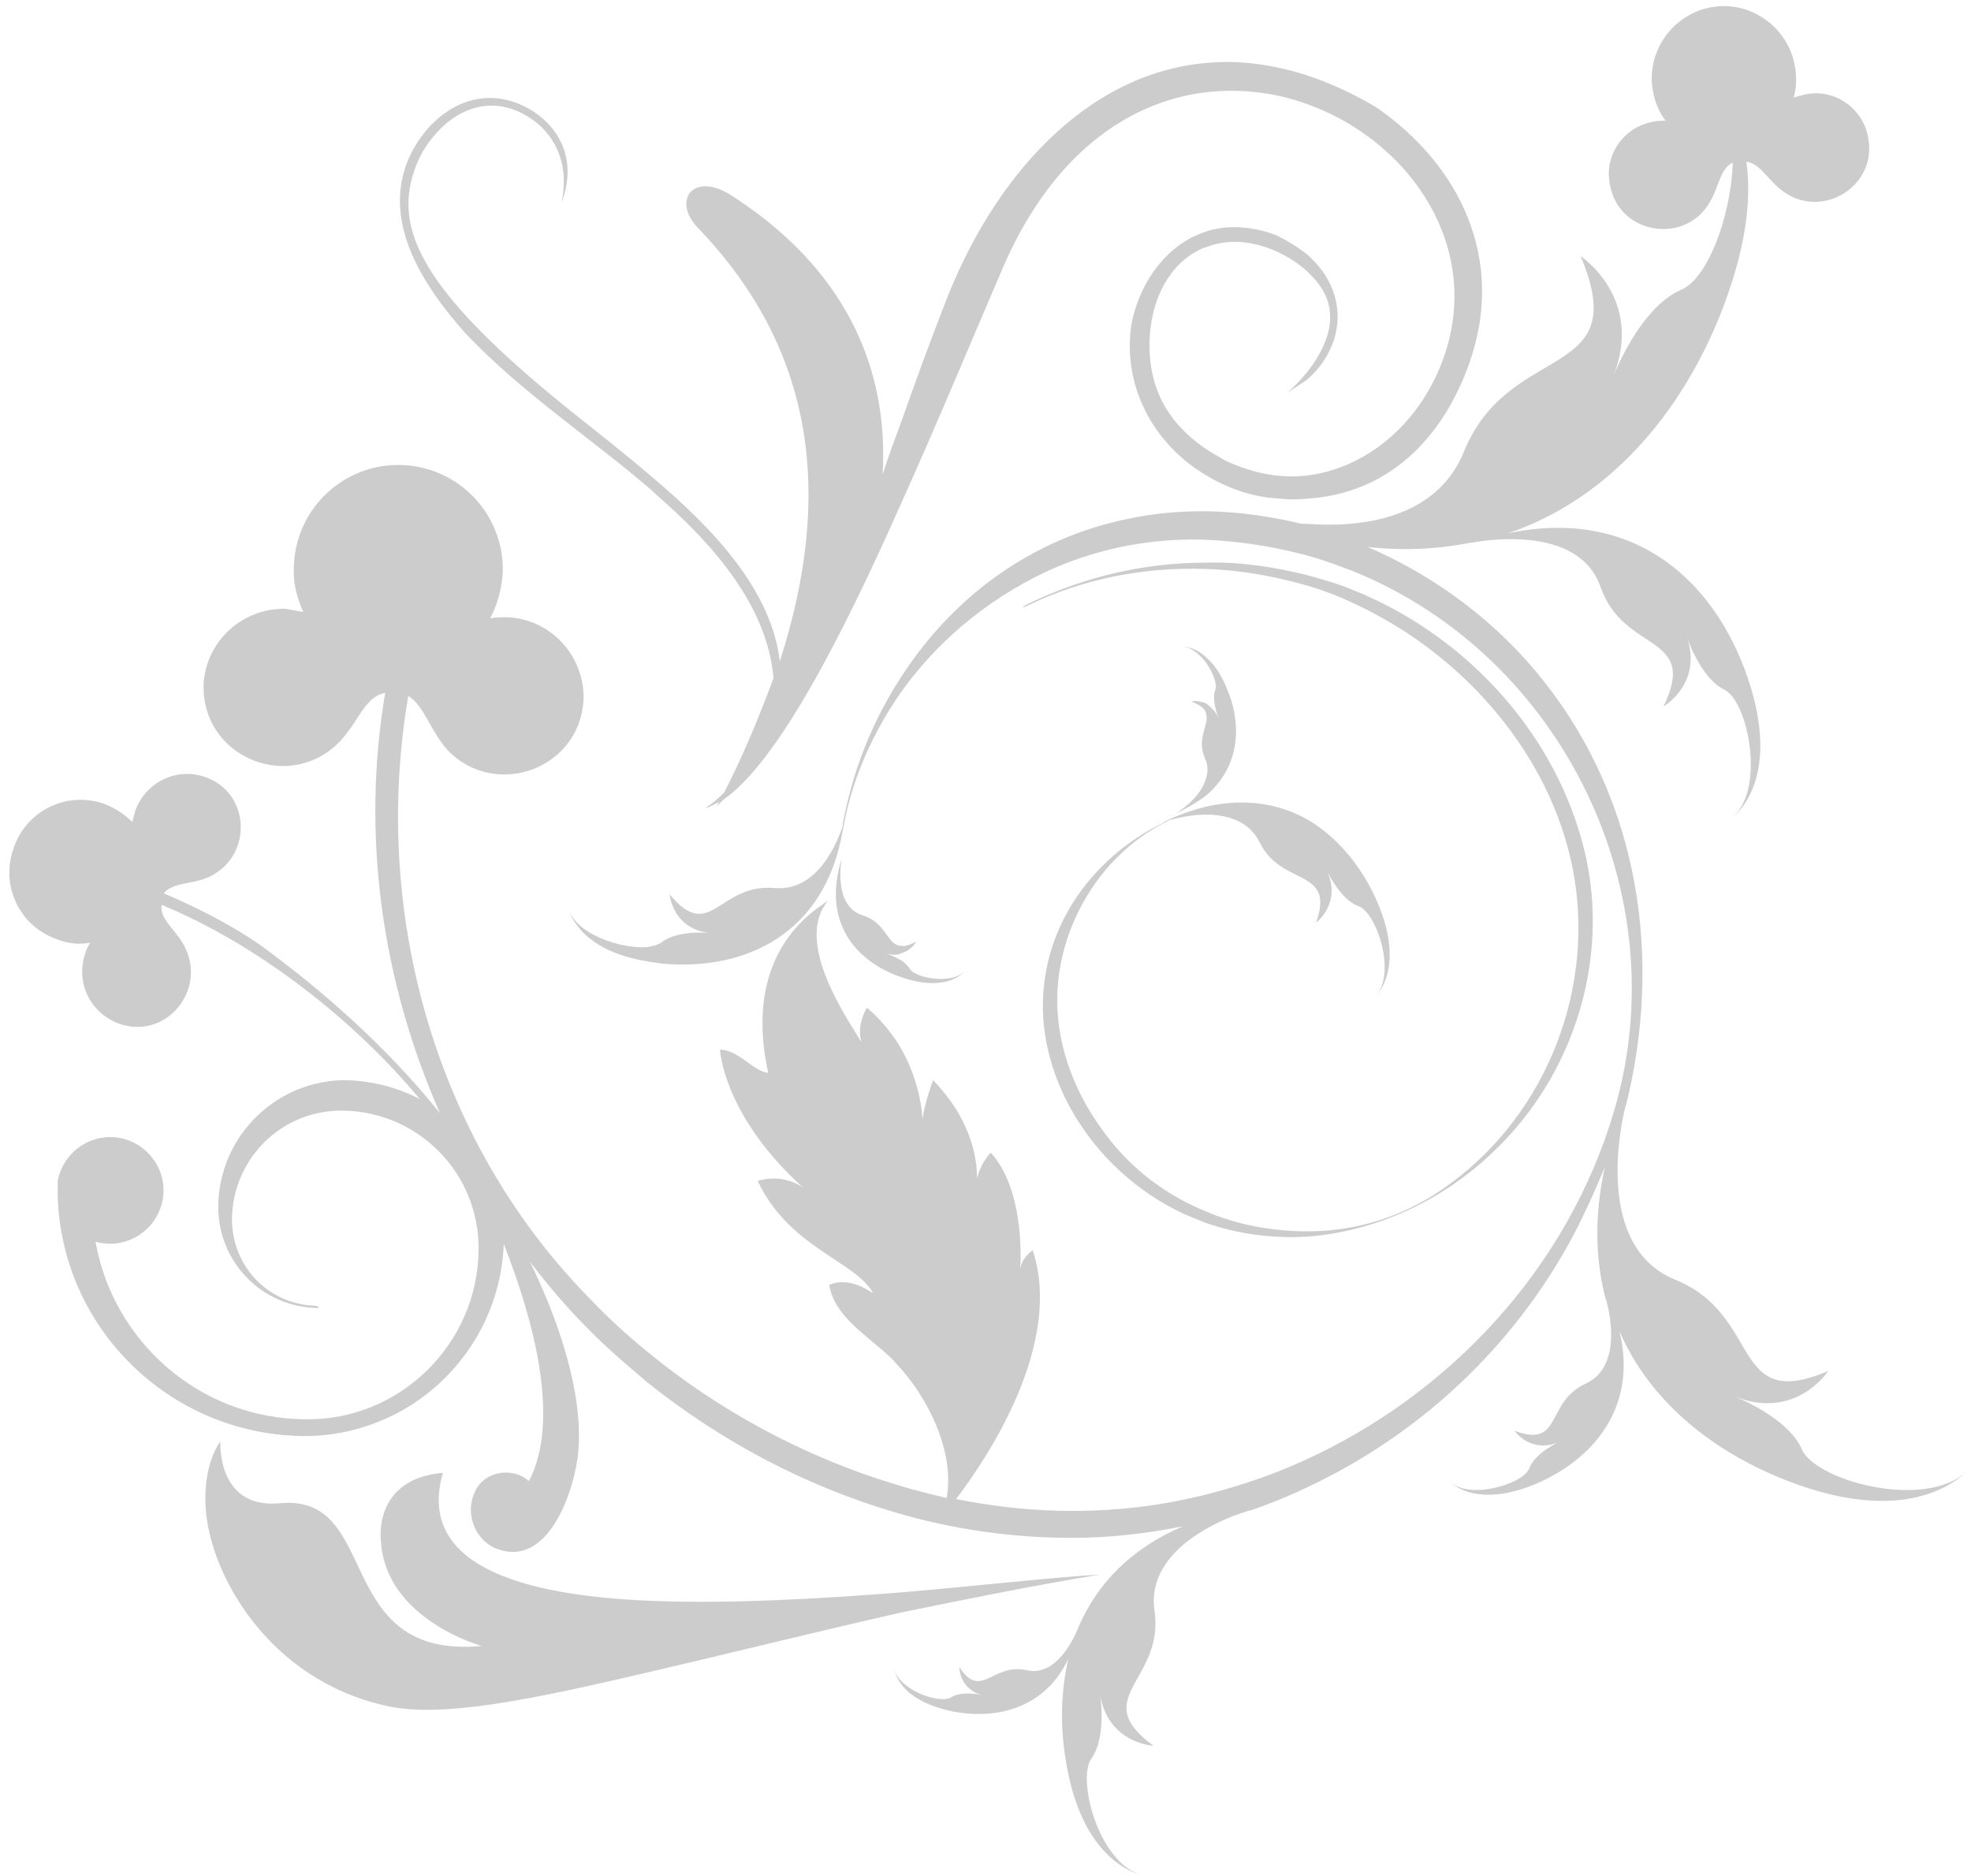
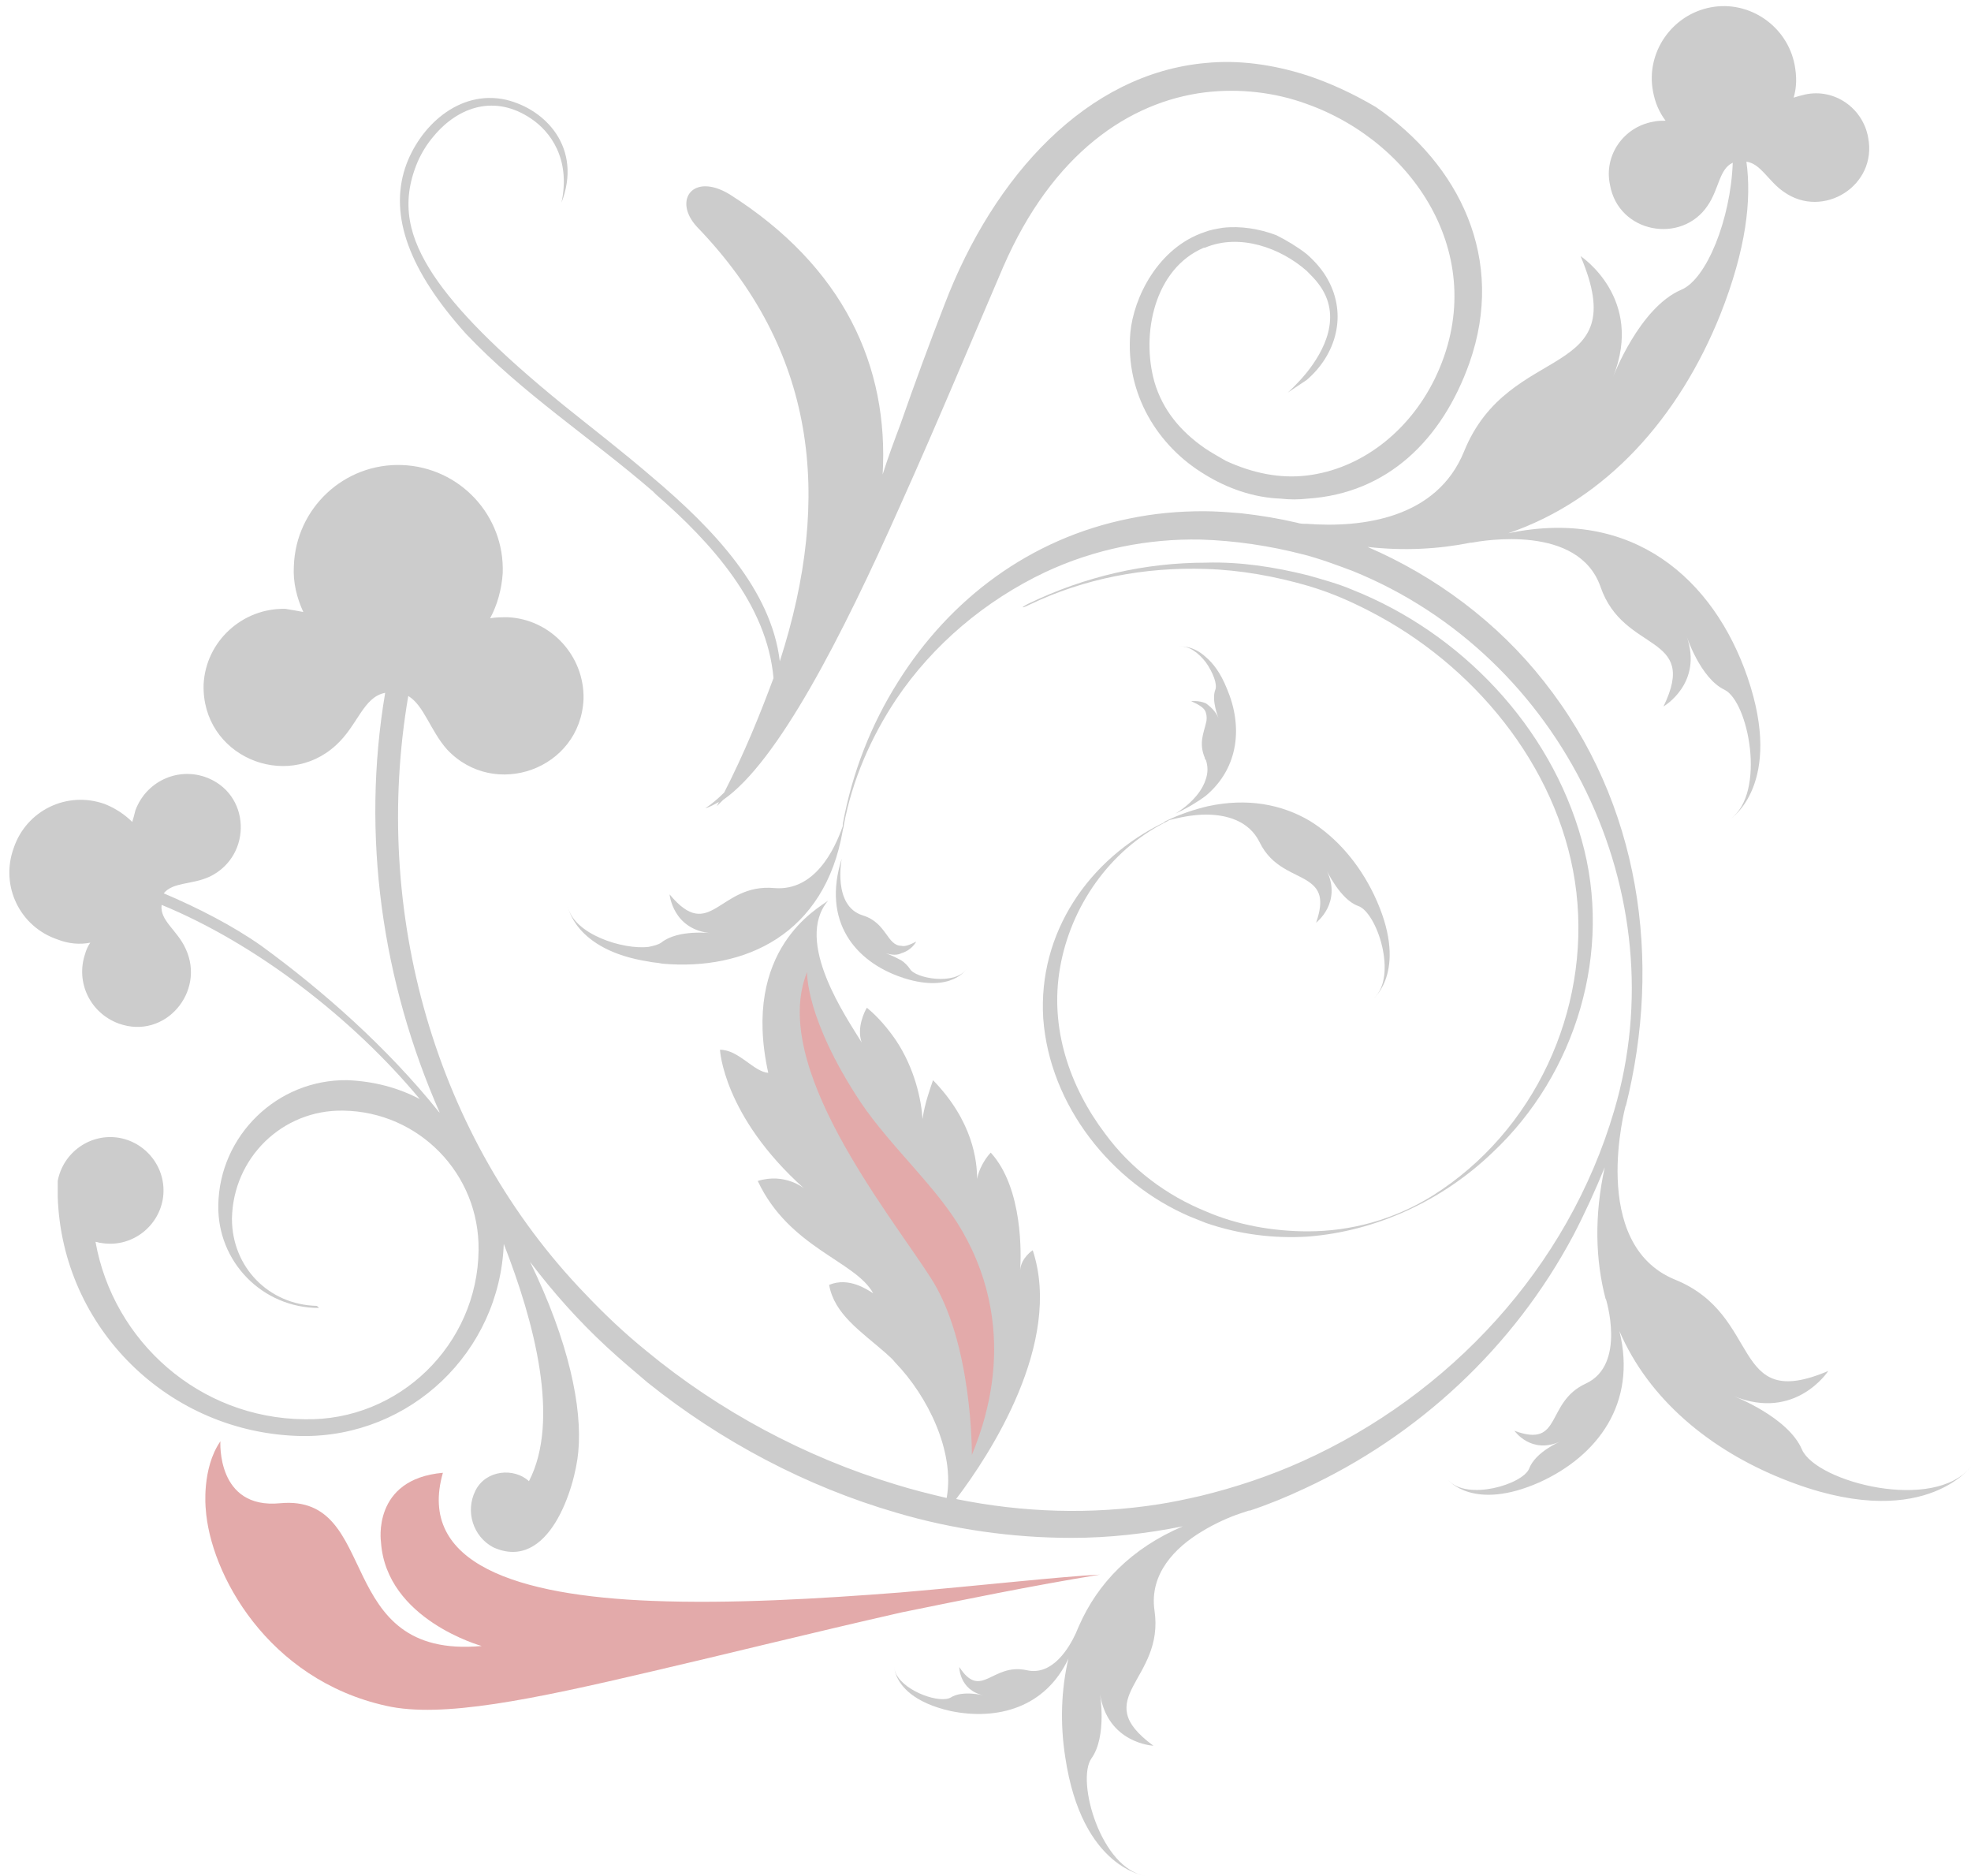
<svg xmlns="http://www.w3.org/2000/svg" viewBox="215.3 242.1 187.8 178.7" width="187.8" height="178.7">
  <g transform="matrix(1, 0, 0, 1, 0, 0)">
    <g>
-       <path class="st4" d="M320.1,392.1c-3.9,0.2-10.9,1-19,1.7c-7.7,0.6-16.2,1.1-23.7,0.8c-12.7-0.5-22.4-3.5-19.9-12.2     c-6.8,0.6-5.9,6.6-5.9,6.6c0.5,7.4,9.6,9.9,9.6,9.9c-14.3,1.3-9.5-14.5-19.2-13.6c-6.1,0.6-5.7-5.9-5.7-5.9     c-1.8,2.6-1.4,6.4-1.4,6.4c0.4,6.2,5.9,16.3,17.2,18.8c5.3,1.2,13.9-0.6,25.4-3.3c6.9-1.6,14.9-3.6,23.7-5.6     C307.1,394.5,313.4,393.2,320.1,392.1z" style="fill: rgb(204, 204, 204); opacity: 1;" />
+       <path class="st4" d="M320.1,392.1c-3.9,0.2-10.9,1-19,1.7c-7.7,0.6-16.2,1.1-23.7,0.8c-12.7-0.5-22.4-3.5-19.9-12.2     c-6.8,0.6-5.9,6.6-5.9,6.6c0.5,7.4,9.6,9.9,9.6,9.9c-14.3,1.3-9.5-14.5-19.2-13.6c-6.1,0.6-5.7-5.9-5.7-5.9     c-1.8,2.6-1.4,6.4-1.4,6.4c0.4,6.2,5.9,16.3,17.2,18.8c5.3,1.2,13.9-0.6,25.4-3.3c6.9-1.6,14.9-3.6,23.7-5.6     C307.1,394.5,313.4,393.2,320.1,392.1z" style="fill: #E3AAAA; opacity: 1;" />
      <path class="st4" d="M387,380.2c-1.3-3.1-6.5-5.1-6.5-5.1c5.9,2.4,9-2.4,9-2.4c-9.4,4-6.2-5.3-14.6-8.7     c-8.3-3.4-4.7-16.6-4.7-16.6c0,0,0,0,0,0.1c3.5-13.9,1.4-28.9-7.8-40.5c-4.4-5.6-10.3-10-16.8-12.8c3.5,0.4,6.8,0.2,9.8-0.4     c0,0,0,0,0,0s0,0,0,0c0,0,0.1,0,0.1,0c1.1-0.2,10.2-1.8,12.3,4.2c2.2,6.4,9.4,4.4,6,11.4c0,0,3.8-2.2,2.2-6.7c0,0,1.3,4,3.6,5.1     c2.3,1.1,4,9.8,0.6,12.3c0,0,5.1-3.3,1.6-13.5c-3.2-9.3-10.9-16.2-22.8-13.7c9.4-3.2,16.3-11.1,20.2-20.8c2.5-6.3,3-11,2.5-14.6     c1.4,0.2,2.1,1.9,3.6,2.9c3.7,2.6,8.9-0.6,8-5.2c-0.5-2.8-3.2-4.7-6-4.1c-0.4,0.1-0.8,0.2-1.1,0.3c0.3-1,0.3-2,0.1-3.1     c-0.7-3.7-4.3-6.2-8-5.5c-3.7,0.7-6.2,4.3-5.5,8c0.2,1.1,0.6,2,1.2,2.8c-0.4,0-0.8,0-1.2,0.1c-2.8,0.5-4.7,3.2-4.1,6     c0.8,4.6,6.8,5.7,9.3,2c1.1-1.6,1.1-3.5,2.4-4.1c-0.2,5.4-2.5,11.1-4.9,12.1c-4,1.7-6.5,8.3-6.5,8.3c3-7.5-3.1-11.5-3.1-11.5     c5.1,12-6.8,8-11.1,18.6c-2.6,6.4-9.7,7.3-15,6.9c-0.3,0-0.6,0-0.9-0.1c-1.7-0.4-3.5-0.7-5.3-0.9c0,0,0,0,0,0c0,0,0,0,0,0     c-1.2-0.1-2.4-0.2-3.6-0.2c-2.4,0-4.7,0.2-7.1,0.7c-9.5,1.9-17.1,7.7-22,15.5c-2.6,4.1-4.4,8.7-5.3,13.6c0,0.1,0,0.2,0,0.2     c-0.8,2.3-2.7,6.2-6.5,5.9c-5.3-0.5-6.1,5.3-10,0.6c0,0,0.3,3.4,4,3.7c0,0-3.2-0.4-4.8,0.9c-0.3,0.2-0.7,0.3-1.2,0.4     c-2.4,0.3-7.2-1.2-7.7-3.9c0,0,0.6,4.2,7.7,5.3c0.4,0.1,0.9,0.1,1.3,0.2c7.9,0.7,15.5-2.8,17.2-12.7c0-0.1,0.1-0.3,0.1-0.5     c0.8-4.3,2.6-8.4,5-12c3.5-5.2,8.5-9.4,14.2-12.1c4.7-2.2,9.8-3.2,14.8-3.1c3.3,0.1,6.6,0.6,9.7,1.4c1.6,0.4,3.2,1,4.8,1.6     c20,8.1,31,30.8,24.9,51.4c-4.4,15-15.7,27.1-29.7,33.4c-3.1,1.4-6.4,2.5-9.7,3.3c-1.3,0.3-2.7,0.6-4,0.8     c-6.4,1-12.9,0.8-19.3-0.5c3.2-4.2,10.2-14.9,7.3-23.7c0,0-1.1,0.7-1.2,1.9c0.1-1.4,0.3-7.8-2.8-11.2c0,0-1,1-1.3,2.5     c0-1.7-0.4-5.5-4.2-9.4c-0.2,0.6-0.8,2.2-1,3.7c-0.1-1.7-0.7-4.8-2.6-7.6c-0.7-1-1.6-2.1-2.7-3c-0.2,0.3-1,1.9-0.5,3.3     c-1.4-2.3-6.5-9.6-3.2-13.5c-0.9,0.7-8.3,4.6-5.7,16.4c-1.4-0.1-2.8-2.2-4.6-2.2c0,0,0.3,6.3,8,13.2c0,0-1.8-1.5-4.4-0.7     c3,6.4,9.3,7.6,11,10.7c-0.5-0.3-2.3-1.6-4.2-0.8c0.5,2.8,3,4.4,5.4,6.5c0.3,0.3,0.6,0.5,0.9,0.9c3.1,3.2,5.7,8.5,4.9,12.9     c-1.7-0.4-3.3-0.8-4.9-1.3c-8.6-2.6-16.8-7-23.7-12.7c-2.1-1.7-4-3.5-5.8-5.4c-14.4-14.9-20.4-36.5-16.9-57     c1.5,0.9,2.1,3.3,3.7,5.1c4.5,4.8,12.7,1.9,13-4.8c0.1-4.1-3.1-7.6-7.2-7.8c-0.6,0-1.2,0-1.7,0.1c0.7-1.3,1.1-2.8,1.2-4.3     c0.2-5.5-4.1-10.1-9.6-10.3c-5.5-0.2-10.1,4.1-10.3,9.6c-0.1,1.6,0.3,3.1,0.9,4.4c-0.5-0.1-1.1-0.2-1.7-0.3     c-4.1-0.1-7.6,3.1-7.8,7.2c-0.2,6.8,7.8,10.2,12.6,5.8c2.1-1.9,2.6-4.6,4.7-5c-2.3,13.6-0.3,27.5,5.2,40l-0.1-0.1     c-4.9-6.1-11-11.5-16.9-15.8c-2.7-1.9-6-3.6-9.3-5c0.9-1.1,2.7-0.8,4.4-1.6c4.1-2,3.9-8-0.5-9.5c-2.7-0.9-5.6,0.5-6.6,3.2     c-0.1,0.4-0.2,0.8-0.3,1.1c-0.7-0.7-1.6-1.3-2.6-1.7c-3.6-1.3-7.5,0.6-8.7,4.2c-1.3,3.6,0.6,7.5,4.2,8.7c1,0.4,2.1,0.5,3.1,0.3     c-0.2,0.3-0.4,0.7-0.5,1.1c-0.9,2.7,0.5,5.6,3.2,6.6c4.4,1.6,8.3-3,6.4-7.1c-0.8-1.8-2.5-2.7-2.3-4.2c9,3.7,18.2,10.8,24.6,18.5     c-2.1-1.1-4.4-1.7-6.9-1.8c-6.7-0.1-12.2,5.3-12.3,11.9c-0.1,5.4,4.2,9.8,9.6,9.8l-0.2-0.2c-4.6-0.1-8.1-3.7-8.1-8.3     c0.1-5.8,4.8-10.4,10.6-10.3c7.2,0.1,13,6,12.9,13.3c-0.1,9-7.6,16.3-16.6,16.1c-10-0.1-18.2-7.4-19.9-16.9     c0.2,0,0.3,0.1,0.5,0.1c2.8,0.5,5.4-1.4,5.9-4.1c0.5-2.8-1.4-5.4-4.1-5.9c-2.8-0.5-5.4,1.4-5.9,4.1c0,0.1,0,0.2,0,0.3l0,0     c0,0,0,0,0,0c0,0.4,0,0.8,0,1.2c0.4,12.5,10.6,22.6,23.3,22.8c10.3,0.1,18.8-8,19.2-18.3c2.9,7.4,5.4,16.8,2.4,22.6     c-1.4-1.3-4.1-1.1-5.1,0.9c-1,2-0.2,4.4,1.7,5.4c5.3,2.4,7.8-5.7,8.1-9.1c0.4-4.2-0.9-10.5-4.6-18.1c2.2,2.9,4.6,5.6,7.3,8.1     c1.3,1.2,2.6,2.3,3.9,3.4c7,5.6,15.1,9.9,23.7,12.4c5.4,1.6,11.1,2.4,16.7,2.4c3.6,0,7.1-0.4,10.6-1.1c-4.9,2.1-8.1,5.4-9.9,9.5     c0,0,0,0,0,0c0,0,0,0,0,0c-0.1,0.2-0.2,0.5-0.3,0.7c-0.6,1.3-2.2,4.1-4.7,3.5c-3.3-0.7-4.3,2.9-6.4-0.3c0,0,0,2.2,2.3,2.7     c0,0-2-0.5-3.1,0.2c-1,0.6-4.3-0.5-5.2-2.2c-0.1-0.2-0.2-0.5-0.2-0.7c0,0,0,0.3,0.2,0.8c0.4,1,1.6,2.6,5.2,3.4     c4.4,0.9,9-0.3,11.2-5c-0.7,3-0.8,6.2-0.3,9.4c1.6,10.7,7.7,11.3,7.7,11.3c-4.3-0.6-6.7-9.1-5.2-11.2c1.5-2.1,0.8-6.2,0.8-6.2     c0.7,4.8,5.1,5,5.1,5c-6.3-4.6,1.1-6.2,0.1-12.9c-0.5-3.5,2-6,4.5-7.5c1.3-0.8,2.7-1.4,3.6-1.7c0.3-0.1,0.6-0.2,0.9-0.3     c0.1,0,0.1,0,0.1,0c0,0,0,0,0,0c1.8-0.6,3.5-1.3,5.2-2.1c10.8-5,19.9-13.4,25.6-24.1c1.1-2.1,2.1-4.3,3-6.5     c-1,4.6-0.9,8.8,0.1,12.6c0,0,0,0,0-0.1c0,0,2,6.3-1.9,8.1c-3.9,1.8-2.2,6.2-6.8,4.5c0,0,1.6,2.3,4.4,1c0,0-2.4,1-3,2.6     c-0.6,1.5-5.9,3.1-7.7,1.1c0,0,2.4,3,8.7,0.2c5.5-2.5,9.3-7.5,7.6-14.4c2.8,6.5,8.6,11.3,15.6,14.1c13.2,5.3,17.9-1.2,17.9-1.2     C399.6,386.2,388.4,383.3,387,380.2z" style="fill: rgb(204, 204, 204); opacity: 1;" />
      <path class="st4" d="M277.5,288.9l0.3,0.3c5.3,4.6,10.6,10.5,11.2,17.5c-1.3,3.5-2.8,7.2-4.7,10.9c-0.6,0.6-1.2,1.1-1.8,1.5     c0.4-0.1,0.9-0.4,1.3-0.6l-0.2,0.4c0.2-0.2,0.4-0.4,0.6-0.6c5.2-3.6,11.3-15.5,16.9-28.1c3.6-8,7-16.2,9.8-22.7     c4.7-10.8,12-15.7,19.2-16.6c3.3-0.4,6.7,0,9.7,1.1c10.4,3.7,17.7,14.9,12.2,26.2c-2.5,5.1-7.1,8.6-12.2,9.2     c-2.5,0.3-5.1-0.2-7.7-1.4c-0.7-0.4-1.4-0.8-2-1.2c-2.3-1.6-4-3.6-4.8-6.3c-1.3-4.6,0-10.8,4.7-12.8l0.1,0c3.3-1.4,7.2,0,9.7,2.2     c0.4,0.4,0.8,0.8,1.1,1.2c2.4,3.1,0.5,6.5-1.1,8.5c-0.9,1.1-1.8,1.9-1.8,1.9c0.6-0.4,1.2-0.8,1.8-1.2c2.8-2.4,3.9-6.2,2-9.6     c-0.5-0.9-1.2-1.7-2-2.4c-0.9-0.7-1.9-1.3-2.9-1.8c-1.6-0.6-3.4-0.9-5.1-0.7c-0.6,0.1-1.2,0.2-1.7,0.4c-4.5,1.5-6.8,6.3-7.1,9.6     c-0.5,5.8,2.6,10.8,7.1,13.5c2.1,1.3,4.6,2.2,7.2,2.3c0.9,0.1,1.7,0.1,2.6,0c7.6-0.5,12.8-5.6,15.4-12.9     c3.5-9.9-0.9-18.9-8.9-24.4c-2.2-1.3-4.4-2.3-6.5-3c-3.4-1.1-6.7-1.5-9.7-1.2c-11.3,1-20.2,10.7-24.9,23     c-1.4,3.6-2.8,7.4-4.2,11.4c-0.6,1.6-1.2,3.2-1.7,4.8c0.6-10.3-3.7-19.8-14.6-26.7c-3.5-2.1-5.4,0.6-3.1,3.1     c11.3,11.7,13,25.6,7.9,41.4c-0.8-6.8-6.3-12.6-12.1-17.5c-2.9-2.5-5.9-4.8-8.5-6.9c-6.4-5.2-10.2-9.1-12.4-12.4     c-2.3-3.5-3.2-6.8-1.5-10.8c0.4-0.9,0.9-1.7,1.5-2.4c2.4-2.9,5.9-4,9.3-1.7c1.8,1.2,3.8,3.8,2.9,8c2-5.2-1.5-8.9-5.3-9.8     c-4.5-1-8.3,2.6-9.6,6.5c-1.5,4.6,0.4,9.8,5.8,15.8C265.1,279.6,271.6,283.8,277.5,288.9z" style="fill: rgb(204, 204, 204); opacity: 1;" />
      <path class="st4" d="M301.2,335.2c0.1,0,0.2,0.1,0.3,0.1c4.5,1.4,5.9-0.9,5.9-0.9c-1.1,1.6-4.9,0.9-5.4,0     c-0.2-0.3-0.5-0.6-0.8-0.8c-0.7-0.4-1.5-0.7-1.5-0.7c0.6,0.2,1.1,0.2,1.5,0c1-0.3,1.4-1.1,1.4-1.1c-0.6,0.3-1.1,0.5-1.4,0.4     c-1.4,0-1.4-2.2-3.7-2.9c-2.9-0.9-2-5.4-2-5.4C293.6,329.9,296.8,333.7,301.2,335.2z" style="fill: rgb(204, 204, 204); opacity: 1;" />
      <path class="st4" d="M314.7,339.1c0.6,8.3,6.5,15.7,14,18.9c0.5,0.2,1,0.4,1.5,0.6c3.2,1.1,6.5,1.5,9.7,1.3     c6.5-0.5,12.8-3.4,17.6-8c8-7.5,11.5-19.2,8.5-29.8c-3-10.8-11.5-19.7-21.8-23.8c-1.4-0.6-2.9-1-4.3-1.4     c-3.2-0.8-6.5-1.3-9.7-1.2c-5.8,0-11.5,1.3-16.9,3.9c-0.8,0.4-0.7,0.5,0.1,0.1c5.2-2.5,11-3.6,16.8-3.4c3.3,0.1,6.6,0.7,9.7,1.6     c2.4,0.7,4.6,1.7,6.8,2.9c9.7,5.3,17.5,15.1,18.8,26.3c1.3,11.3-4,22.8-13.7,28.9c-3.7,2.3-7.8,3.4-11.9,3.4     c-3.3,0-6.7-0.6-9.7-1.9c-3.7-1.5-7.1-4-9.6-7.4c-3.4-4.5-5.3-10.1-4.3-15.8c1-5.8,4.7-11.2,10.1-13.9c0.2-0.1,0.3-0.2,0.4-0.2     c0.8-0.2,2.1-0.5,3.4-0.5c2,0,4.1,0.6,5.1,2.6c1.2,2.5,3.4,2.9,4.7,3.8c1,0.7,1.5,1.6,0.7,3.9c0,0,2.5-1.9,1-5c0,0,1.3,2.8,3,3.4     c1.8,0.6,3.8,6.7,1.5,8.8c0,0,3.4-2.8,0-9.9c-1.4-2.9-3.5-5.4-6.1-7c-2.7-1.6-6-2.2-9.7-1.4c-1.3,0.3-2.8,0.8-4.2,1.5     c0,0,0,0,0.1,0C319,323.9,314.2,331,314.7,339.1z" style="fill: rgb(204, 204, 204); opacity: 1;" />
      <path class="st4" d="M327.3,319.6c1.1-0.5,2.1-1.1,2.9-1.7c3.2-2.7,3.5-6.7,2-10.2c-0.6-1.5-1.3-2.4-2-3c-1.3-1.2-2.5-1-2.5-1     c0.9-0.1,1.8,0.6,2.5,1.5c0.7,1,1.1,2.1,0.9,2.6c-0.4,1,0.3,2.7,0.3,2.7c-0.3-0.7-0.8-1.1-1.2-1.4c-0.7-0.3-1.4-0.2-1.4-0.2     c0.9,0.4,1.3,0.7,1.4,1.1c0.1,0.3,0.1,0.7,0,1c-0.2,0.9-0.7,1.9-0.1,3.3c0,0.1,0,0.1,0.1,0.2c0.2,0.6,0.2,1.2,0,1.8     C329.6,318.3,327.3,319.6,327.3,319.6z" style="fill: rgb(204, 204, 204); opacity: 1;" />
    </g>
-     <path class="st0" d="M307,359.4c-2.4-4.2-6.8-8-9.7-12.3c-5.3-8-5.1-12.4-5.1-12.4c-3.6,8.9,7.7,22.8,11.7,29c4.1,6.2,4,17,4,17    C312,370.8,309.3,363.4,307,359.4z" style="fill: rgb(204, 204, 204); opacity: 1;" />
+     <path class="st0" d="M307,359.4c-2.4-4.2-6.8-8-9.7-12.3c-5.3-8-5.1-12.4-5.1-12.4c-3.6,8.9,7.7,22.8,11.7,29c4.1,6.2,4,17,4,17    C312,370.8,309.3,363.4,307,359.4z" style="fill: #E3AAAA; opacity: 1;" />
  </g>
</svg>
